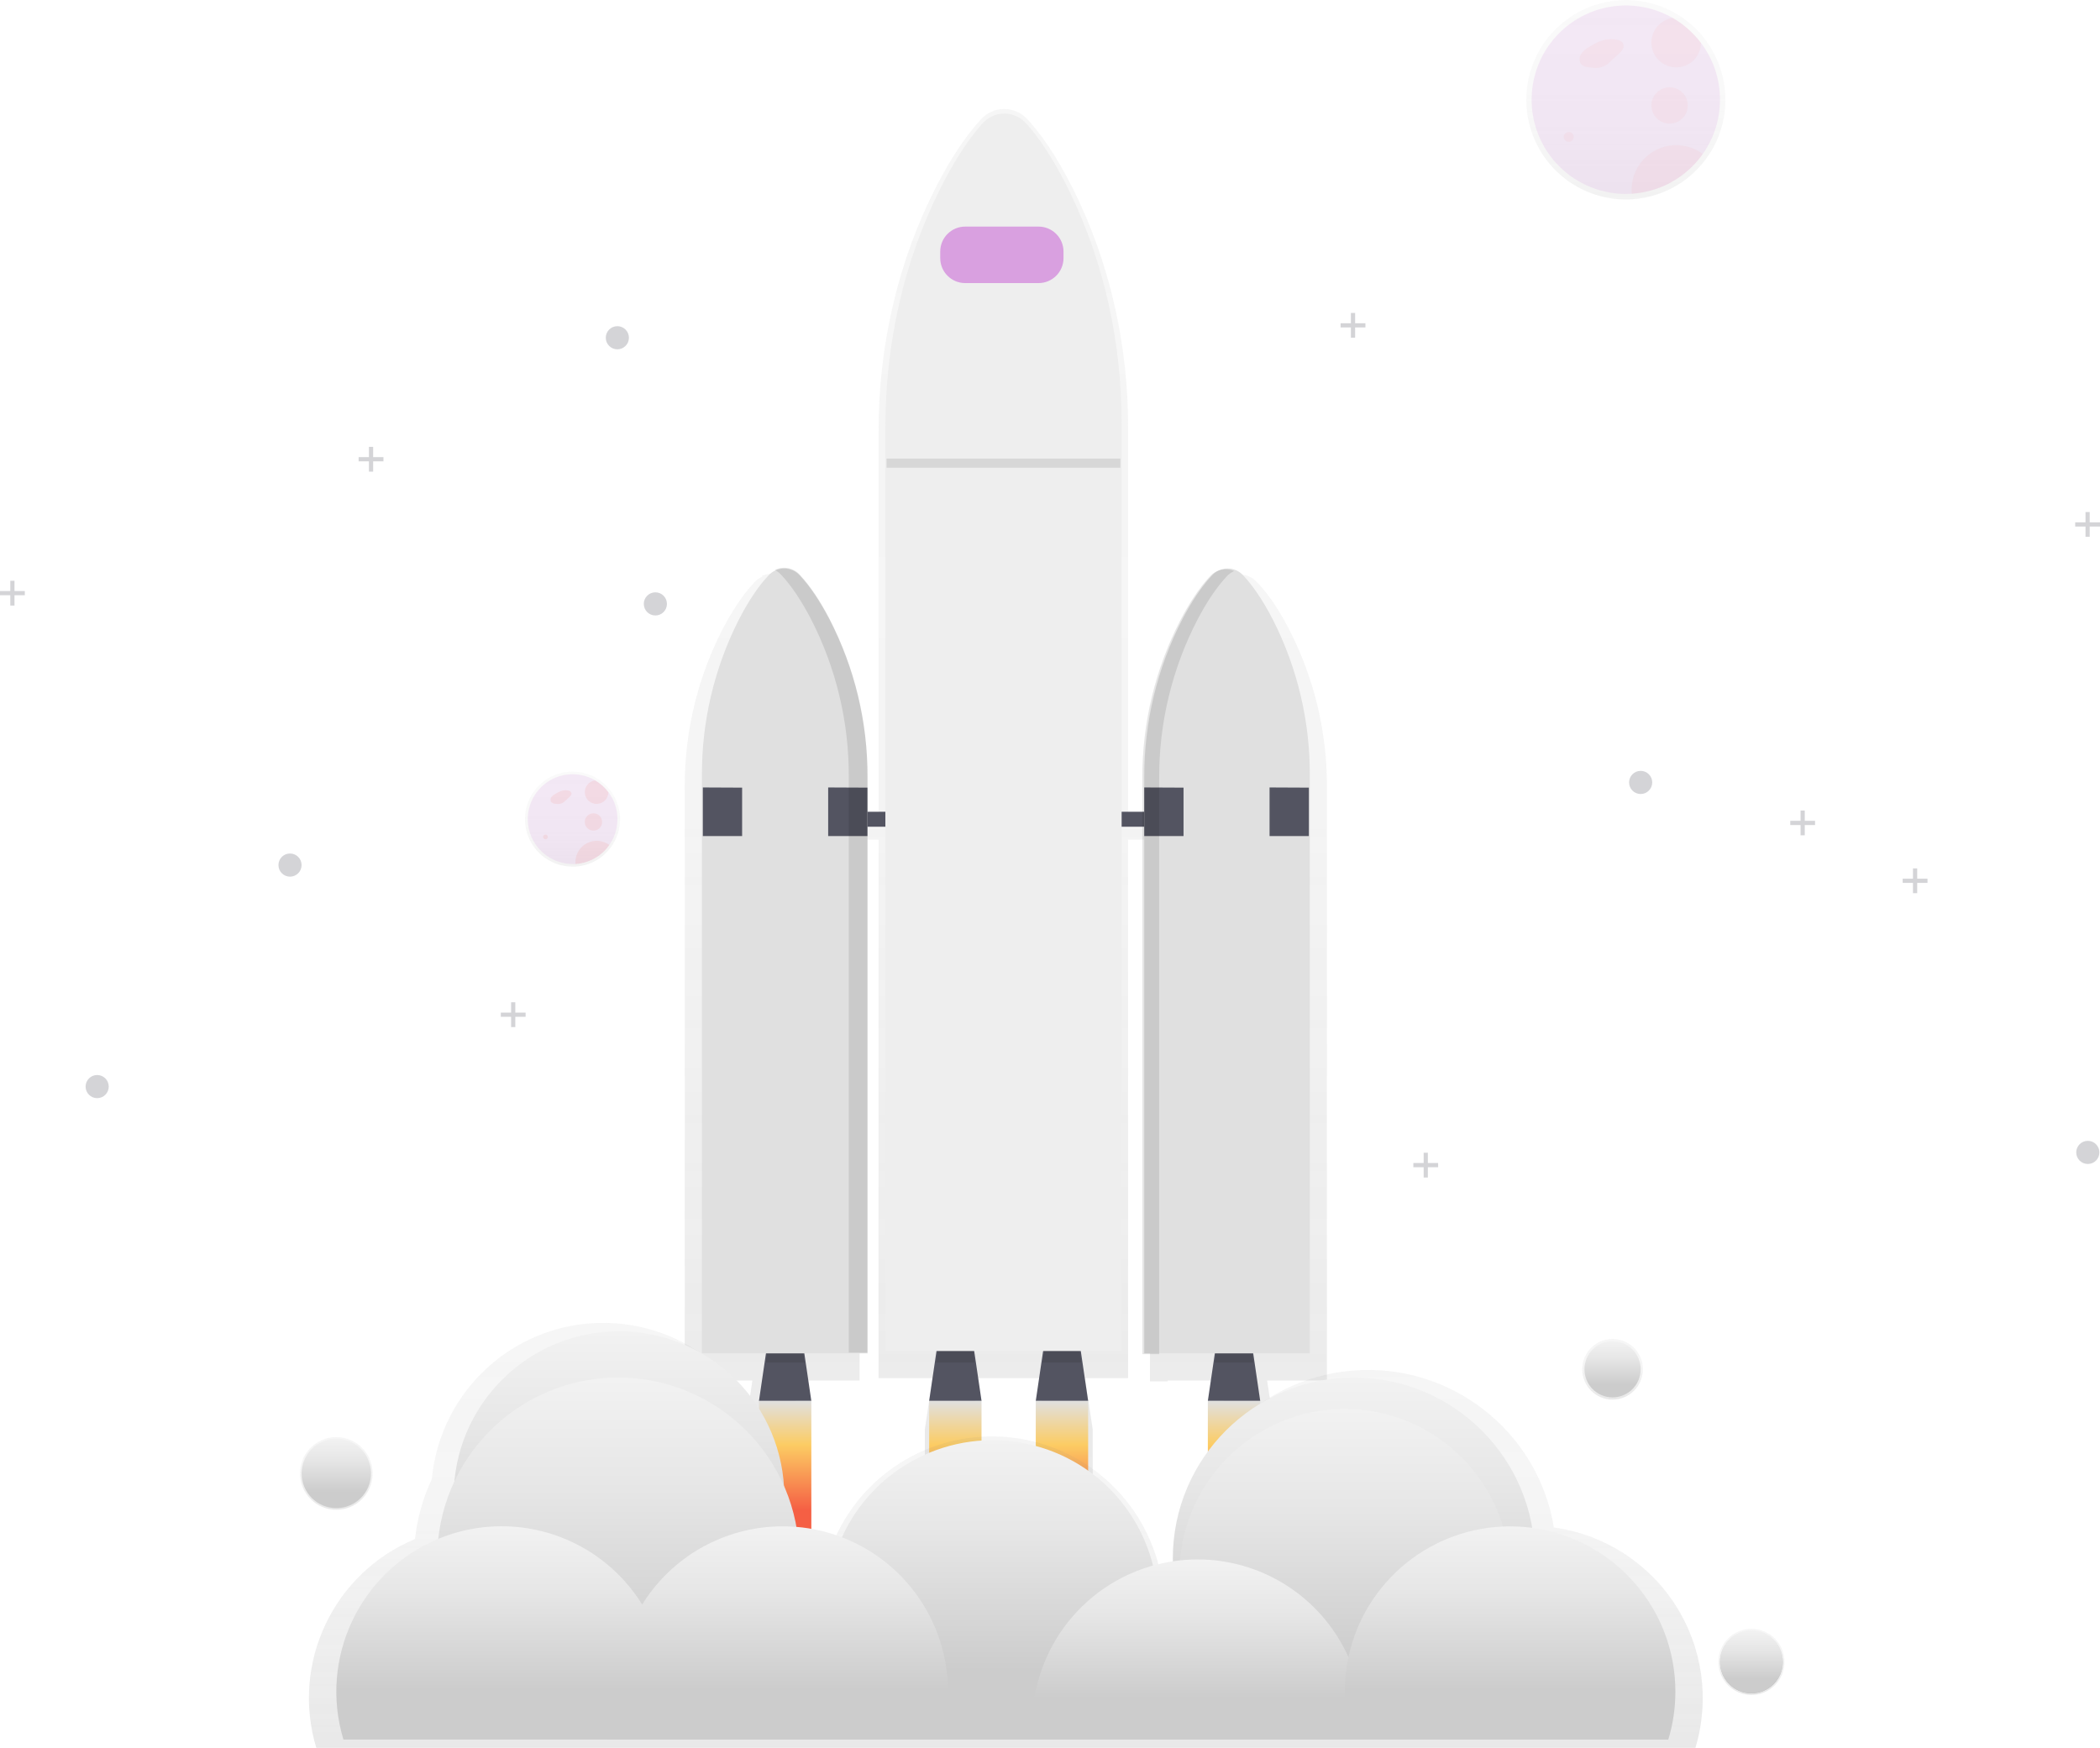
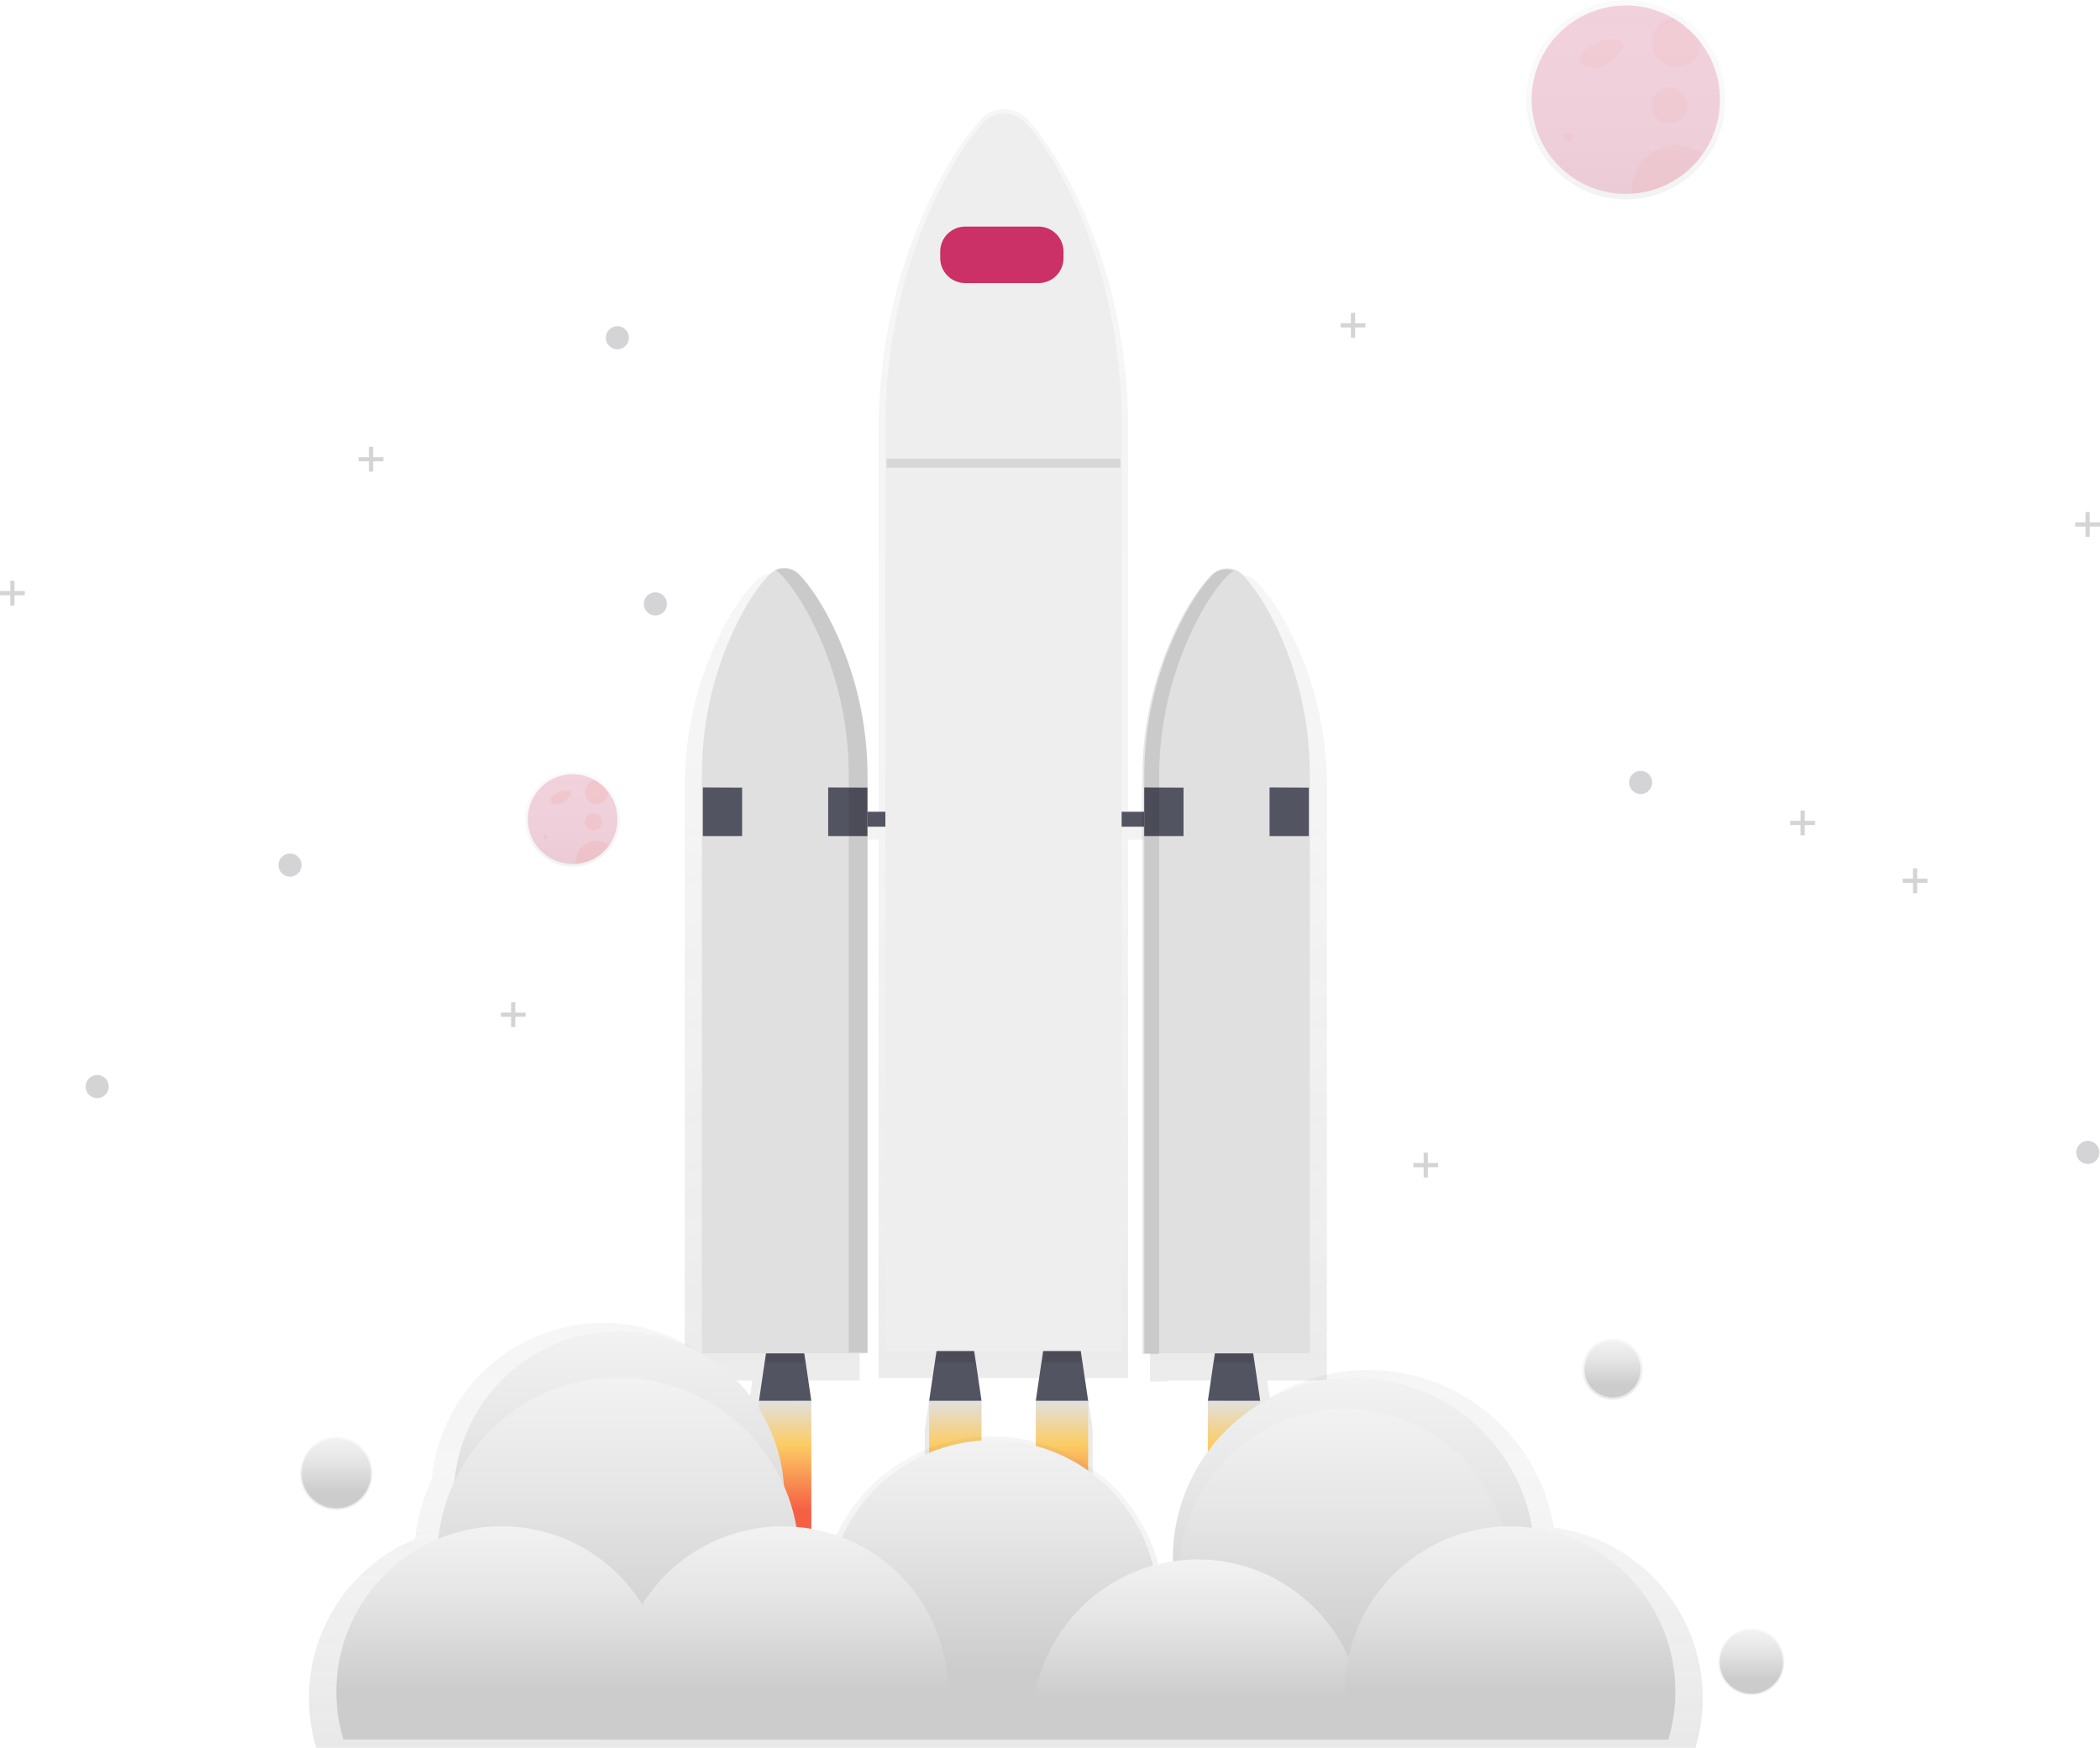
<svg xmlns="http://www.w3.org/2000/svg" xmlns:xlink="http://www.w3.org/1999/xlink" id="61f8f3fd-6b56-45c5-89f2-afa0c413a7fa" data-name="Layer 1" width="925.18" height="770.09" viewBox="0 0 925.18 770.09">
  <defs>
    <linearGradient id="f2b43956-505e-42fa-8271-42f9f0912862" x1="580.55" y1="759" x2="580.55" y2="113" gradientUnits="userSpaceOnUse">
      <stop offset="0" stop-color="gray" stop-opacity="0.25" />
      <stop offset="0.54" stop-color="gray" stop-opacity="0.12" />
      <stop offset="1" stop-color="gray" stop-opacity="0.1" />
    </linearGradient>
    <linearGradient id="93f39c8e-311a-4ffb-9b96-ec7d8ca6b5cd" x1="345.9" y1="617.2" x2="345.9" y2="679.83" gradientUnits="userSpaceOnUse">
      <stop offset="0" stop-color="#e0e0e0" />
      <stop offset="0.31" stop-color="#fccc63" />
      <stop offset="0.77" stop-color="#f55f44" />
    </linearGradient>
    <linearGradient id="f0b6c0c1-af46-47f0-89cc-f1295e85d837" x1="420.89" y1="617.2" x2="420.89" y2="679.83" xlink:href="#93f39c8e-311a-4ffb-9b96-ec7d8ca6b5cd" />
    <linearGradient id="835adc3d-9947-42f8-a8c1-90fc1375c35f" x1="467.86" y1="617.2" x2="467.86" y2="679.83" xlink:href="#93f39c8e-311a-4ffb-9b96-ec7d8ca6b5cd" />
    <linearGradient id="05d2e404-cee9-4ec4-9322-f8806c9b5d69" x1="543.67" y1="617.2" x2="543.67" y2="679.83" xlink:href="#93f39c8e-311a-4ffb-9b96-ec7d8ca6b5cd" />
    <linearGradient id="84020695-8aca-4fdc-a56d-10a85085e734" x1="580.55" y1="835.05" x2="580.55" y2="647.79" xlink:href="#f2b43956-505e-42fa-8271-42f9f0912862" />
    <linearGradient id="ee8b87cd-bc8a-4975-b833-23268ebbebf9" x1="272.71" y1="586.52" x2="272.71" y2="732.18" gradientUnits="userSpaceOnUse">
      <stop offset="0" stop-color="#f2f2f2" />
      <stop offset="0.31" stop-color="#e6e6e6" />
      <stop offset="0.77" stop-color="#ccc" />
    </linearGradient>
    <linearGradient id="93e0219e-fb1a-4fd7-ab06-cb9d2e8d46b6" x1="272.35" y1="606.91" x2="272.35" y2="766.41" xlink:href="#ee8b87cd-bc8a-4975-b833-23268ebbebf9" />
    <linearGradient id="eaf709e1-10fa-49af-93d3-e446f8f22d21" x1="596.45" y1="606.91" x2="596.45" y2="766.41" xlink:href="#ee8b87cd-bc8a-4975-b833-23268ebbebf9" />
    <linearGradient id="b99db109-4c8d-4947-bfd9-8341738d16d4" x1="592.44" y1="620.75" x2="592.44" y2="766.41" xlink:href="#ee8b87cd-bc8a-4975-b833-23268ebbebf9" />
    <linearGradient id="73d53186-09ce-4d56-8d1f-5ffca19f900f" x1="574.72" y1="699.54" x2="574.72" y2="831.37" xlink:href="#ee8b87cd-bc8a-4975-b833-23268ebbebf9" />
    <linearGradient id="f1bd4c24-bb4d-4277-a1fb-6bc8d7a55dfd" x1="482.23" y1="737.41" x2="482.23" y2="831.37" xlink:href="#ee8b87cd-bc8a-4975-b833-23268ebbebf9" />
    <linearGradient id="319244db-d860-4fad-863b-9a3a16f5944b" x1="665.03" y1="751.98" x2="665.03" y2="831.37" xlink:href="#ee8b87cd-bc8a-4975-b833-23268ebbebf9" />
    <linearGradient id="3a40aa9d-8c97-4785-a2ce-02f5c84266af" x1="802.69" y1="737.41" x2="802.69" y2="831.37" xlink:href="#ee8b87cd-bc8a-4975-b833-23268ebbebf9" />
    <linearGradient id="f3ea85b0-d529-430f-a5f3-7431de71f741" x1="358.41" y1="737.41" x2="358.41" y2="831.37" xlink:href="#ee8b87cd-bc8a-4975-b833-23268ebbebf9" />
    <linearGradient id="421cecf6-ea42-4f8e-95af-7dadfc0b5864" x1="710.43" y1="616.63" x2="710.43" y2="589.91" xlink:href="#f2b43956-505e-42fa-8271-42f9f0912862" />
    <linearGradient id="b76e450b-11c8-416c-a0eb-ba73061d2446" x1="710.43" y1="590.89" x2="710.43" y2="615.65" xlink:href="#ee8b87cd-bc8a-4975-b833-23268ebbebf9" />
    <linearGradient id="72df51fc-e37e-4ea5-a672-fa692e8e4323" x1="771.61" y1="746.75" x2="771.61" y2="717.62" xlink:href="#f2b43956-505e-42fa-8271-42f9f0912862" />
    <linearGradient id="7c061988-e8ee-45a9-b1b1-05af47469914" x1="771.61" y1="718.34" x2="771.61" y2="746.02" gradientUnits="userSpaceOnUse">
      <stop offset="0" stop-color="#f2f2f2" />
      <stop offset="0.31" stop-color="#e0e0e0" />
      <stop offset="0.77" stop-color="#b3b3b3" />
    </linearGradient>
    <linearGradient id="a0922416-7296-47ba-816d-5ff33eb958ea" x1="148.17" y1="665.16" x2="148.17" y2="633.14" xlink:href="#f2b43956-505e-42fa-8271-42f9f0912862" />
    <linearGradient id="63e85972-a6d1-4957-b932-816027d688a4" x1="148.17" y1="633.86" x2="148.17" y2="664.45" xlink:href="#ee8b87cd-bc8a-4975-b833-23268ebbebf9" />
    <linearGradient id="299d5e2e-be3b-4509-84b8-ec33c3786422" x1="853.67" y1="152.79" x2="853.67" y2="64.95" xlink:href="#f2b43956-505e-42fa-8271-42f9f0912862" />
    <linearGradient id="f866518d-8775-4843-b285-e9e24a2ef8da" x1="771.61" y1="718.34" x2="771.61" y2="746.02" xlink:href="#ee8b87cd-bc8a-4975-b833-23268ebbebf9" />
    <linearGradient id="20e3e192-3217-42d5-9266-898a1edf98f2" x1="389.67" y1="446.79" x2="389.67" y2="404.95" xlink:href="#f2b43956-505e-42fa-8271-42f9f0912862" />
  </defs>
  <g opacity="0.7">
    <path d="M722,411.58a150.57,150.57,0,0,0-17-70c-5.34-10.15-10.21-16.46-14-20.33A10,10,0,0,0,679.6,319a10.28,10.28,0,0,0-4,2.58c-5.07,5.25-9.65,12.19-13.65,19.58a151.15,151.15,0,0,0-17.87,71.92v15.06h-9.66v-175c0-36.68-8.21-72.87-24.29-105-7.62-15.21-14.57-24.66-19.92-30.47a13.81,13.81,0,0,0-20.76,0c-7.24,7.87-13.77,18.27-19.48,29.33-16.91,32.79-25.5,70-25.5,107.77V428.14h-8.35V412.36a151.15,151.15,0,0,0-17.87-71.92c-4-7.38-8.58-14.32-13.65-19.58A10,10,0,0,0,473,318.74l.35.19a10.31,10.31,0,0,0-3.26,2.28c-3.75,3.87-8.62,10.18-14,20.33a150.57,150.57,0,0,0-17,70V673.18h29.8l-3.25,21.51V759H490V694.69l-3.25-21.51h29.37V434.91h8.35v237.2h23.8l-3.42,22.57V759h24.37V694.69l-3.42-22.57h32.07l-3.42,22.57V759h24.37V694.69l-3.42-22.57h19V434.91h9.66V673.54h7.83v-.36h25.89l-3.25,21.51V759h24.37V694.69l-3.25-21.51H722Z" transform="translate(-137.41 -64.95)" fill="url(#f2b43956-505e-42fa-8271-42f9f0912862)" />
  </g>
  <polygon points="357.44 617.2 334.37 617.2 338.49 589.19 353.32 589.19 357.44 617.2" fill="#535461" />
  <g opacity="0.1">
    <polygon points="337.34 600.31 354.47 600.31 353.32 592.48 338.49 592.48 337.34 600.31" />
  </g>
  <polygon points="555.2 617.2 532.13 617.2 536.25 589.19 551.08 589.19 555.2 617.2" fill="#535461" />
  <g opacity="0.1">
    <polygon points="535.1 600.31 552.23 600.31 551.08 592.48 536.25 592.48 535.1 600.31" />
  </g>
  <polygon points="432.43 617.2 409.35 617.2 413.47 589.19 428.31 589.19 432.43 617.2" fill="#535461" />
  <g opacity="0.1">
    <polygon points="412.32 600.31 429.46 600.31 428.31 592.48 413.47 592.48 412.32 600.31" />
  </g>
  <polygon points="479.39 617.2 456.32 617.2 460.44 589.19 475.27 589.19 479.39 617.2" fill="#535461" />
  <g opacity="0.1">
    <polygon points="459.29 600.31 476.43 600.31 475.27 592.48 460.44 592.48 459.29 600.31" />
  </g>
  <rect x="357.44" y="357.64" width="164.8" height="6.59" fill="#535461" />
  <path d="M685.13,318.46a9.29,9.29,0,0,0-13.77,0c-4.8,5.11-9.13,11.87-12.92,19.06a150.58,150.58,0,0,0-16.91,70V661.21h72.93V406.47a150,150,0,0,0-16.11-68.21C693.29,328.38,688.68,322.23,685.13,318.46Z" transform="translate(-137.41 -64.95)" fill="#e0e0e0" />
  <path d="M476,318.46a9.29,9.29,0,0,1,13.77,0c4.8,5.11,9.13,11.87,12.92,19.06a150.58,150.58,0,0,1,16.91,70V661.21H446.65V406.47a150,150,0,0,1,16.11-68.21C467.81,328.38,472.42,322.23,476,318.46Z" transform="translate(-137.41 -64.95)" fill="#e0e0e0" />
  <polygon points="309.65 346.93 326.95 347.01 326.95 368.35 309.65 368.35 309.65 346.93" fill="#535461" />
  <polygon points="364.86 346.93 382.16 347.01 382.16 368.35 364.86 368.35 364.86 346.93" fill="#535461" />
  <polygon points="504.11 346.93 521.42 347.01 521.42 368.35 504.11 368.35 504.11 346.93" fill="#535461" />
  <polygon points="559.32 346.93 576.63 347.01 576.63 368.35 559.32 368.35 559.32 346.93" fill="#535461" />
  <g opacity="0.1">
    <path d="M502.66,337.19c-3.78-7.19-8.12-13.95-12.92-19.06a9.26,9.26,0,0,0-11-2.07,9.83,9.83,0,0,1,2.78,2.07c4.8,5.11,9.13,11.87,12.92,19.06a150.58,150.58,0,0,1,16.91,70V660.86h8.24V407.22A150.58,150.58,0,0,0,502.66,337.19Z" transform="translate(-137.41 -64.95)" />
  </g>
  <g opacity="0.1">
    <path d="M665,337.89c3.78-7.19,8.12-13.95,12.92-19.06a9.8,9.8,0,0,1,3.19-2.28,9.27,9.27,0,0,0-10.6,2.28c-4.8,5.11-9.13,11.87-12.92,19.06a150.58,150.58,0,0,0-16.91,70V661.56h7.42V407.93A150.58,150.58,0,0,1,665,337.89Z" transform="translate(-137.41 -64.95)" />
  </g>
  <rect x="334.37" y="617.2" width="23.07" height="62.62" fill="url(#93f39c8e-311a-4ffb-9b96-ec7d8ca6b5cd)" />
  <rect x="409.35" y="617.2" width="23.07" height="62.62" fill="url(#f0b6c0c1-af46-47f0-89cc-f1295e85d837)" />
  <rect x="456.32" y="617.2" width="23.07" height="62.62" fill="url(#835adc3d-9947-42f8-a8c1-90fc1375c35f)" />
  <rect x="532.13" y="617.2" width="23.07" height="62.62" fill="url(#05d2e404-cee9-4ec4-9322-f8806c9b5d69)" />
  <path d="M589.7,119.56a12.84,12.84,0,0,0-19.65,0c-6.85,7.66-13,17.79-18.44,28.57-16,31.94-24.14,68.19-24.14,104.95V660.17H631.56V251.44c0-35.72-7.77-71-23-102.21C601.35,134.42,594.77,125.22,589.7,119.56Z" transform="translate(-137.41 -64.95)" fill="#eee" />
-   <rect x="414.23" y="99.83" width="54.31" height="24.89" rx="11" ry="11" fill="#d9a0e0" />
+   <rect x="414.23" y="99.83" width="54.31" height="24.89" rx="11" ry="11" fill="#cb3066" />
  <g opacity="0.7">
    <path d="M822,737.93h0A83,83,0,0,0,657.12,752c0,.41,0,.81,0,1.22h0a76.61,76.61,0,0,0-9.1,1.95,75.84,75.84,0,0,0-142.6-12.91,75,75,0,0,0-20.92-4.78h0a82.38,82.38,0,0,0-5.71-18.85,75.8,75.8,0,0,0-151.12-2A82.45,82.45,0,0,0,320.25,743h0a75.88,75.88,0,0,0-43.49,92H884.34A75.86,75.86,0,0,0,822,737.93Z" transform="translate(-137.41 -64.95)" fill="url(#84020695-8aca-4fdc-a56d-10a85085e734)" />
  </g>
  <circle cx="272.71" cy="659.35" r="72.83" fill="url(#ee8b87cd-bc8a-4975-b833-23268ebbebf9)" />
  <circle cx="272.35" cy="686.66" r="79.75" fill="url(#93e0219e-fb1a-4fd7-ab06-cb9d2e8d46b6)" />
  <circle cx="596.45" cy="686.66" r="79.75" fill="url(#eaf709e1-10fa-49af-93d3-e446f8f22d21)" />
  <circle cx="592.44" cy="693.58" r="72.83" fill="url(#b99db109-4c8d-4947-bfd9-8341738d16d4)" />
  <path d="M647.55,772.37a72.7,72.7,0,0,1-30.12,59H532a72.86,72.86,0,1,1,115.54-59Z" transform="translate(-137.41 -64.95)" fill="url(#73d53186-09ce-4d56-8d1f-5ffca19f900f)" />
  <path d="M555.06,810.24a72.5,72.5,0,0,1-3.12,21.12H412.51a0,0,0,0,1,0-.05,72.83,72.83,0,0,1,69.28-93.9h.45q3.06,0,6.07.25a72.07,72.07,0,0,1,20.09,4.59A72.85,72.85,0,0,1,555.06,810.24Z" transform="translate(-137.41 -64.95)" fill="url(#f1bd4c24-bb4d-4277-a1fb-6bc8d7a55dfd)" />
  <path d="M737.87,824.81q0,3.27-.29,6.47a.18.18,0,0,1,0,.09H592.5c-.2-2.16-.3-4.35-.3-6.55a72.76,72.76,0,0,1,61.92-72A73.77,73.77,0,0,1,665,752c1.86,0,3.71.07,5.54.2a72.89,72.89,0,0,1,60.9,42.74c.3.66.59,1.33.86,2A72.48,72.48,0,0,1,737.87,824.81Z" transform="translate(-137.41 -64.95)" fill="url(#319244db-d860-4fad-863b-9a3a16f5944b)" />
  <path d="M875.52,810.24a72.5,72.5,0,0,1-3.12,21.12H733s0,0,0,0a73.29,73.29,0,0,1-1.87-34.54c.12-.63.24-1.27.38-1.89a72.86,72.86,0,0,1,71.22-57.51c2.29,0,4.54.1,6.77.32,1,.08,2,.2,3,.33A72.84,72.84,0,0,1,875.52,810.24Z" transform="translate(-137.41 -64.95)" fill="url(#3a40aa9d-8c97-4785-a2ce-02f5c84266af)" />
  <path d="M428.13,831.37c.24-.76.45-1.52.66-2.29A72.88,72.88,0,0,0,339,740a69.46,69.46,0,0,0-8.51,2.94,72.9,72.9,0,0,0-41.78,88.4H428.13Z" transform="translate(-137.41 -64.95)" fill="url(#f3ea85b0-d529-430f-a5f3-7431de71f741)" />
  <g opacity="0.7">
    <circle cx="710.43" cy="603.27" r="13.36" fill="url(#421cecf6-ea42-4f8e-95af-7dadfc0b5864)" />
  </g>
  <circle cx="710.43" cy="603.27" r="12.38" fill="url(#b76e450b-11c8-416c-a0eb-ba73061d2446)" />
  <g opacity="0.7">
    <circle cx="771.61" cy="732.18" r="14.57" fill="url(#72df51fc-e37e-4ea5-a672-fa692e8e4323)" />
  </g>
  <circle cx="771.61" cy="732.18" r="13.84" fill="url(#7c061988-e8ee-45a9-b1b1-05af47469914)" />
  <g opacity="0.7">
    <circle cx="148.17" cy="649.15" r="16.01" fill="url(#a0922416-7296-47ba-816d-5ff33eb958ea)" />
  </g>
  <circle cx="148.17" cy="649.15" r="15.29" fill="url(#63e85972-a6d1-4957-b932-816027d688a4)" />
  <g opacity="0.4">
    <path d="M888.73,82.42h0a44.33,44.33,0,0,0-13.08-11.58h0a43.92,43.92,0,1,0-22,82c.93,0,1.86,0,2.78-.09a43.91,43.91,0,0,0,32.28-70.28Z" transform="translate(-137.41 -64.95)" fill="url(#299d5e2e-be3b-4509-84b8-ec33c3786422)" />
  </g>
-   <path d="M895.18,108.87A41.51,41.51,0,0,1,856.3,150.3c-.87.06-1.75.09-2.63.09a41.51,41.51,0,1,1,20.76-77.47h0a41.9,41.9,0,0,1,12.37,10.95h0A41.3,41.3,0,0,1,895.18,108.87Z" transform="translate(-137.41 -64.95)" fill="#d9a0e0" opacity="0.2" />
+   <path d="M895.18,108.87A41.51,41.51,0,0,1,856.3,150.3c-.87.06-1.75.09-2.63.09a41.51,41.51,0,1,1,20.76-77.47h0a41.9,41.9,0,0,1,12.37,10.95h0A41.3,41.3,0,0,1,895.18,108.87Z" transform="translate(-137.41 -64.95)" fill="#cb3066" opacity="0.2" />
  <path d="M843.45,82.54a45.19,45.19,0,0,0-6.19,3.26,9.8,9.8,0,0,0-3.31,3,3.9,3.9,0,0,0-.08,4.23c1,1.38,3,1.6,4.67,1.69a8.86,8.86,0,0,0,8.48-2.8l3.57-3.24c1.24-1.12,2.6-2.67,2.06-4.25-.41-1.21-1.77-1.8-3-2a12.59,12.59,0,0,0-8.93,1.57" transform="translate(-137.41 -64.95)" fill="#f55f44" opacity="0.05" />
  <circle cx="691.13" cy="60.31" r="2.18" fill="#f55f44" opacity="0.05" />
  <circle cx="735.56" cy="46.47" r="8.01" fill="#f55f44" opacity="0.05" />
  <path d="M886.81,83.86h0a10.93,10.93,0,1,1-12.37-11h0A41.9,41.9,0,0,1,886.81,83.86Z" transform="translate(-137.41 -64.95)" fill="#f55f44" opacity="0.05" />
  <path d="M887.61,132.78A41.41,41.41,0,0,1,856.3,150.3c-.05-.57-.08-1.15-.08-1.73a19.67,19.67,0,0,1,31.39-15.79Z" transform="translate(-137.41 -64.95)" fill="#f55f44" opacity="0.05" />
  <circle cx="722.81" cy="344.72" r="5.1" fill="#535461" opacity="0.25" />
  <circle cx="42.81" cy="478.72" r="5.1" fill="#535461" opacity="0.25" />
  <circle cx="919.81" cy="507.72" r="5.1" fill="#535461" opacity="0.25" />
  <circle cx="288.73" cy="266.06" r="5.1" fill="#535461" opacity="0.25" />
  <circle cx="271.98" cy="148.8" r="5.1" fill="#535461" opacity="0.25" />
  <circle cx="127.77" cy="381.13" r="5.1" fill="#535461" opacity="0.25" />
  <polygon points="849.18 387.12 844.64 387.12 844.64 382.59 842.79 382.59 842.79 387.12 838.25 387.12 838.25 388.98 842.79 388.98 842.79 393.51 844.64 393.51 844.64 388.98 849.18 388.98 849.18 387.12" fill="#535461" opacity="0.25" />
  <polygon points="925.18 230.12 920.64 230.12 920.64 225.59 918.79 225.59 918.79 230.12 914.25 230.12 914.25 231.98 918.79 231.98 918.79 236.51 920.64 236.51 920.64 231.98 925.18 231.98 925.18 230.12" fill="#535461" opacity="0.25" />
  <polygon points="601.55 142.41 597.01 142.41 597.01 137.87 595.16 137.87 595.16 142.41 590.62 142.41 590.62 144.26 595.16 144.26 595.16 148.8 597.01 148.8 597.01 144.26 601.55 144.26 601.55 142.41" fill="#535461" opacity="0.25" />
  <polygon points="799.65 361.63 795.11 361.63 795.11 357.1 793.26 357.1 793.26 361.63 788.73 361.63 788.73 363.49 793.26 363.49 793.26 368.02 795.11 368.02 795.11 363.49 799.65 363.49 799.65 361.63" fill="#535461" opacity="0.25" />
  <polygon points="633.59 512.39 629.06 512.39 629.06 507.86 627.21 507.86 627.21 512.39 622.67 512.39 622.67 514.25 627.21 514.25 627.21 518.78 629.06 518.78 629.06 514.25 633.59 514.25 633.59 512.39" fill="#535461" opacity="0.25" />
  <polygon points="168.93 201.4 164.39 201.4 164.39 196.87 162.54 196.87 162.54 201.4 158 201.4 158 203.25 162.54 203.25 162.54 207.79 164.39 207.79 164.39 203.25 168.93 203.25 168.93 201.4" fill="#535461" opacity="0.25" />
  <polygon points="10.93 260.4 6.39 260.4 6.39 255.87 4.54 255.87 4.54 260.4 0 260.4 0 262.25 4.54 262.25 4.54 266.79 6.39 266.79 6.39 262.25 10.93 262.25 10.93 260.4" fill="#535461" opacity="0.25" />
  <polygon points="231.56 446.12 227.02 446.12 227.02 441.58 225.17 441.58 225.17 446.12 220.64 446.12 220.64 447.97 225.17 447.97 225.17 452.51 227.02 452.51 227.02 447.97 231.56 447.97 231.56 446.12" fill="#535461" opacity="0.25" />
  <circle cx="771.61" cy="732.18" r="13.84" fill="url(#f866518d-8775-4843-b285-e9e24a2ef8da)" />
  <g opacity="0.4">
    <path d="M406.37,413.27h0a21.11,21.11,0,0,0-6.23-5.52h0a20.92,20.92,0,1,0-10.46,39c.44,0,.89,0,1.32,0a20.92,20.92,0,0,0,15.37-33.47Z" transform="translate(-137.41 -64.95)" fill="url(#20e3e192-3217-42d5-9266-898a1edf98f2)" />
  </g>
-   <path d="M409.44,425.87a19.77,19.77,0,0,1-18.52,19.73c-.41,0-.83,0-1.25,0a19.77,19.77,0,1,1,9.89-36.9h0a20,20,0,0,1,5.89,5.21h0A19.67,19.67,0,0,1,409.44,425.87Z" transform="translate(-137.41 -64.95)" fill="#d9a0e0" opacity="0.2" />
+   <path d="M409.44,425.87a19.77,19.77,0,0,1-18.52,19.73c-.41,0-.83,0-1.25,0a19.77,19.77,0,1,1,9.89-36.9h0a20,20,0,0,1,5.89,5.21h0A19.67,19.67,0,0,1,409.44,425.87Z" transform="translate(-137.41 -64.95)" fill="#cb3066" opacity="0.2" />
  <path d="M384.8,413.33a21.52,21.52,0,0,0-3,1.55,4.67,4.67,0,0,0-1.58,1.41,1.86,1.86,0,0,0,0,2,2.83,2.83,0,0,0,2.22.8,4.22,4.22,0,0,0,4-1.33l1.7-1.54c.59-.54,1.24-1.27,1-2a1.79,1.79,0,0,0-1.44-1,6,6,0,0,0-4.25.75" transform="translate(-137.41 -64.95)" fill="#f55f44" opacity="0.1" />
  <circle cx="240.29" cy="368.72" r="1.04" fill="#f55f44" opacity="0.1" />
  <circle cx="261.45" cy="362.13" r="3.82" fill="#f55f44" opacity="0.1" />
  <path d="M405.45,414h0a5.2,5.2,0,1,1-5.89-5.22h0A20,20,0,0,1,405.45,414Z" transform="translate(-137.41 -64.95)" fill="#f55f44" opacity="0.1" />
  <path d="M405.84,437.26a19.72,19.72,0,0,1-14.91,8.35c0-.27,0-.55,0-.83a9.37,9.37,0,0,1,15-7.52Z" transform="translate(-137.41 -64.95)" fill="#f55f44" opacity="0.1" />
  <g opacity="0.1">
    <rect x="390.59" y="202.05" width="103" height="4" />
  </g>
</svg>
